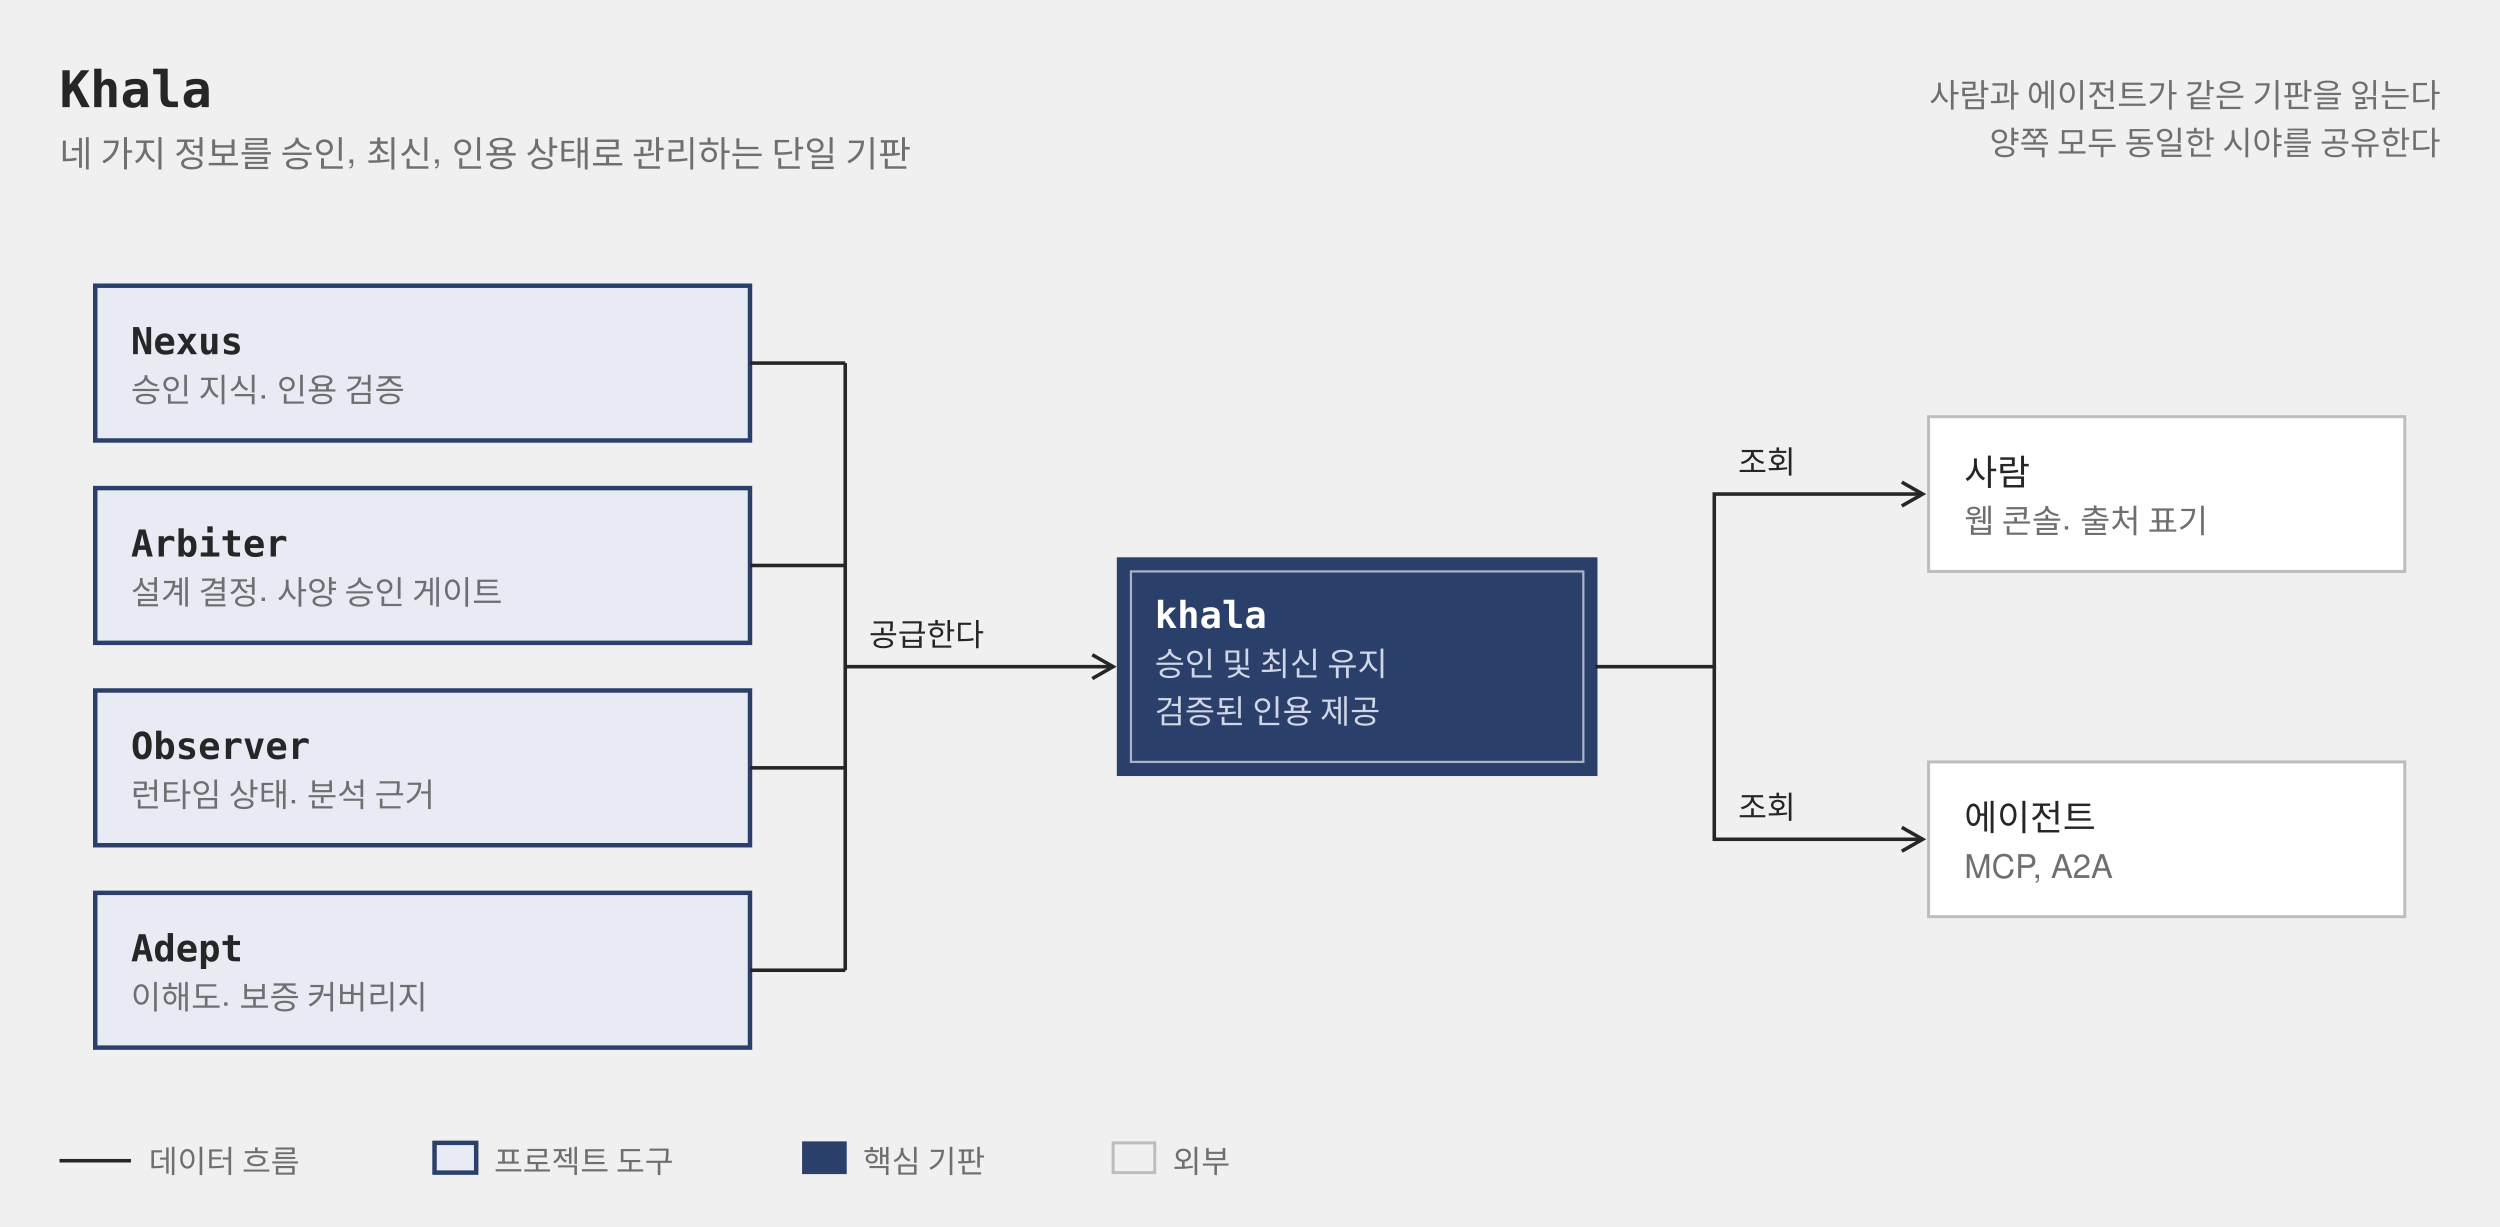
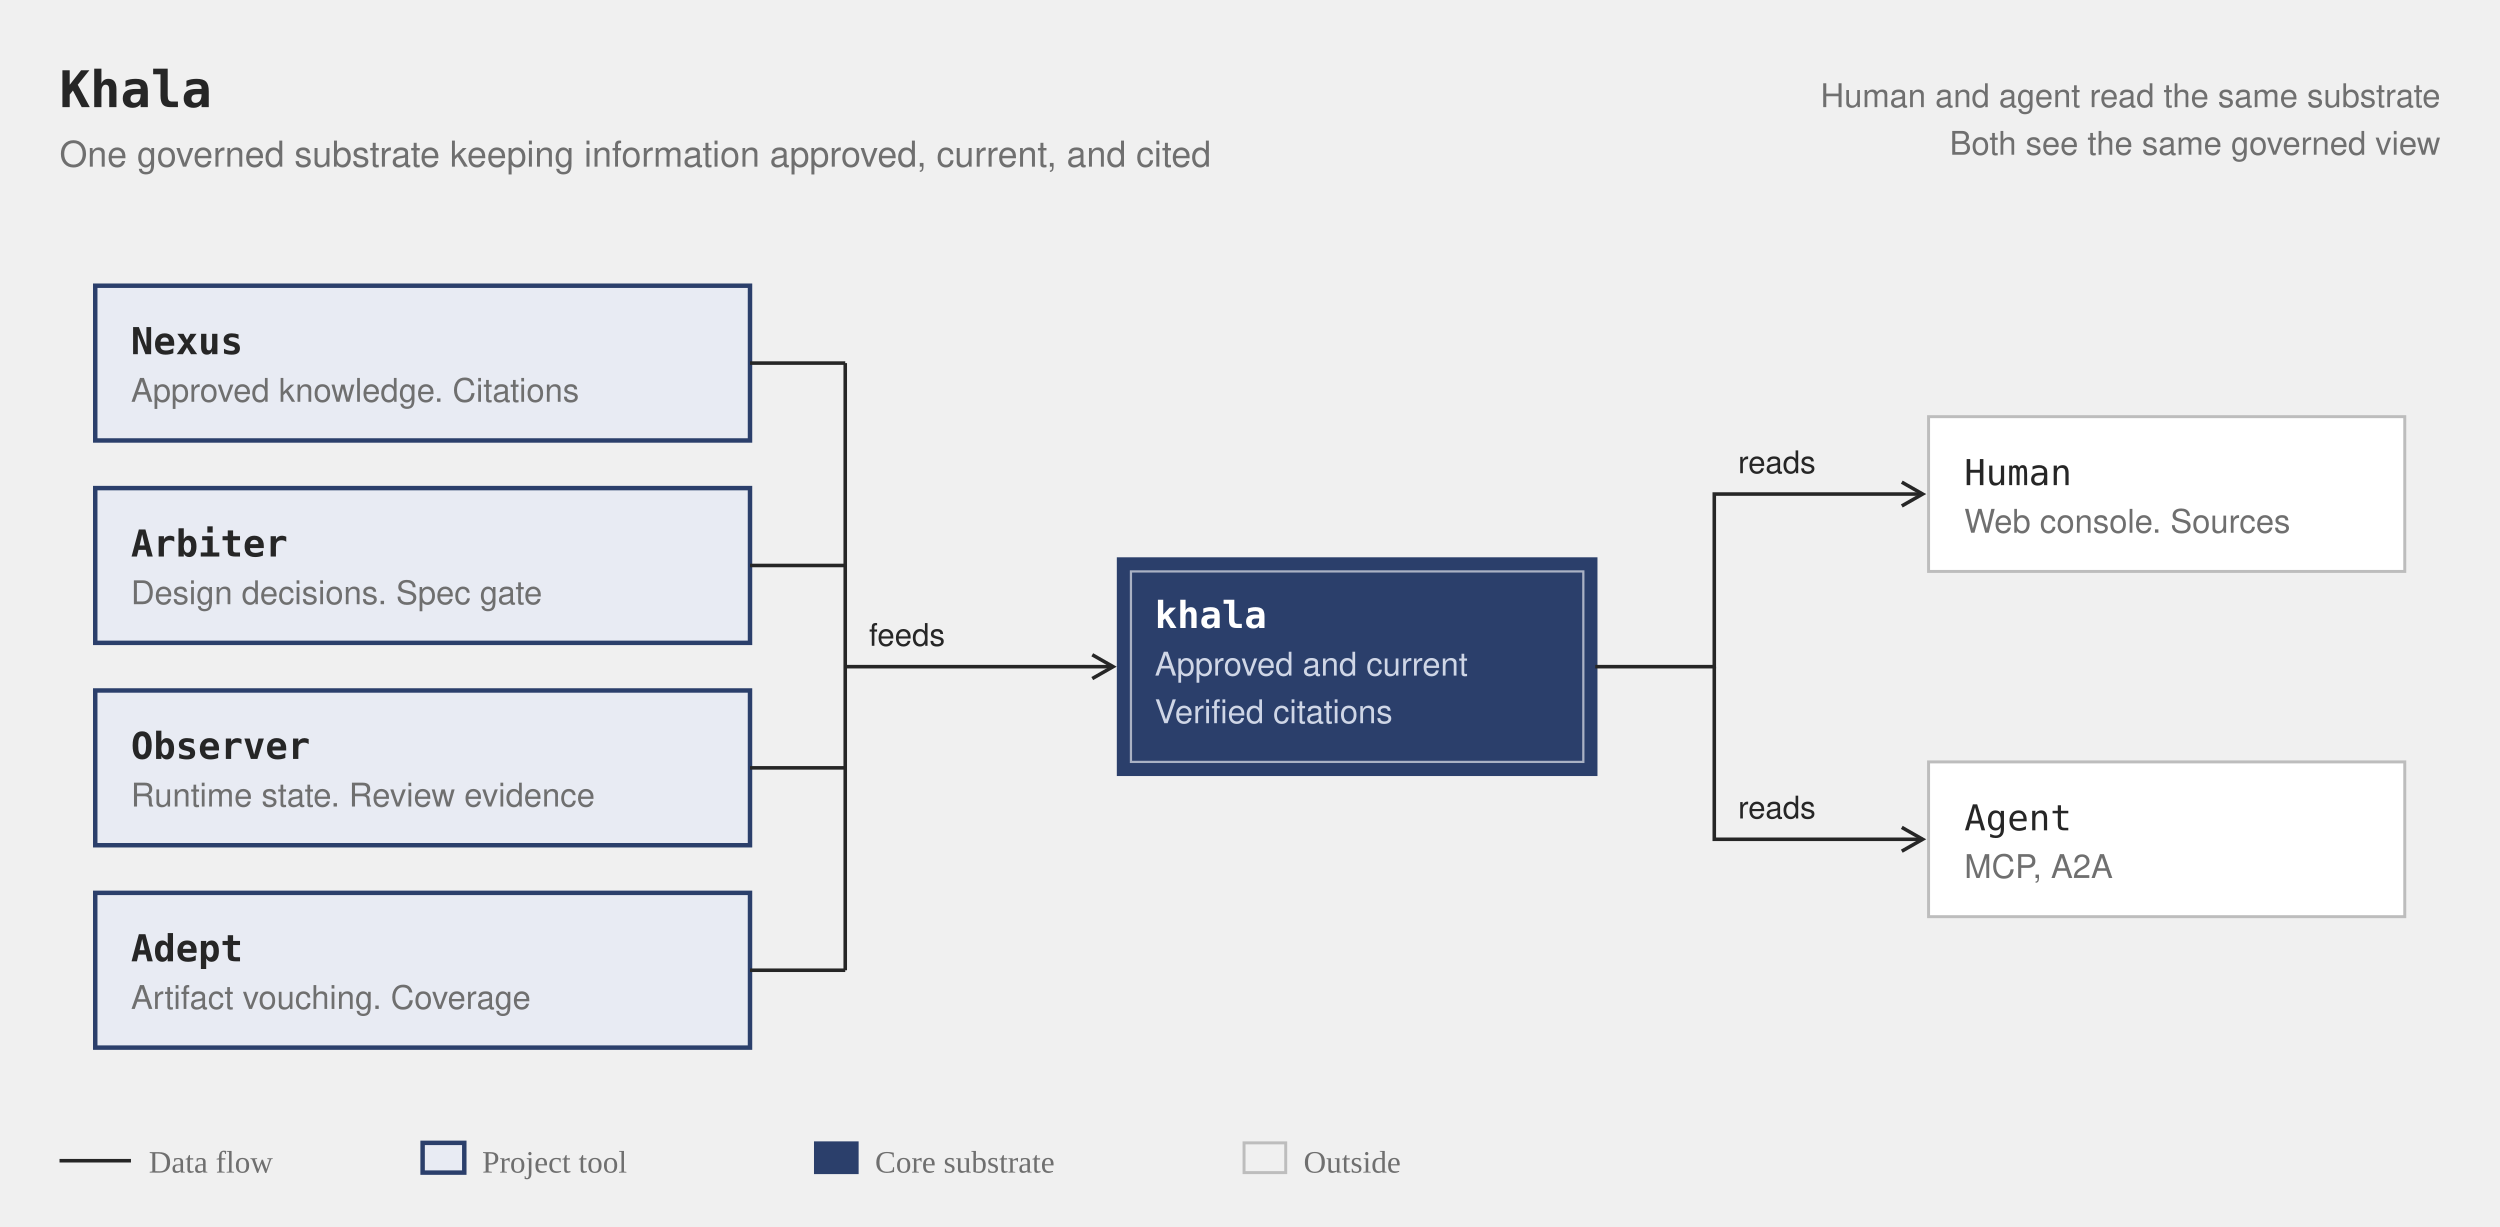
- <svg xmlns="http://www.w3.org/2000/svg" width="840" height="412" viewBox="0 0 840 412" role="img" aria-label="네 가지 정보를 승인, 최신, 인용 상태로 관리하는 단일 기판">
+ <svg xmlns="http://www.w3.org/2000/svg" width="840" height="412" viewBox="0 0 840 412" role="img" aria-label="One governed substrate keeping information approved, current, and cited">
  <defs>
    <marker id="data" markerUnits="userSpaceOnUse" markerWidth="10" markerHeight="10" refX="8" refY="5" orient="auto">
      <path d="M1,1 L8,5 L1,9" fill="none" stroke="#262626" stroke-width="1.2" />
    </marker>
    <marker id="cmd" markerUnits="userSpaceOnUse" markerWidth="10" markerHeight="10" refX="8" refY="5" orient="auto">
      <path d="M0,1 L9,5 L0,9 Z" fill="#b23a1d" />
    </marker>
  </defs>
  <g font-family="'Helvetica Neue', Helvetica, Arial, 'Apple SD Gothic Neo', 'Malgun Gothic', 'Noto Sans KR', 'Noto Sans CJK KR', sans-serif" fill="#262626">
    <text x="20" y="36" font-size="17" font-weight="700" font-family="Menlo, Consolas, 'DejaVu Sans Mono', monospace">Khala</text>
-     <text x="20" y="56" font-size="12" fill="#6f6f6f">네 가지 정보를 승인, 최신, 인용 상태로 관리하는 단일 기판</text>
-     <text x="820" y="36" font-size="11" fill="#6f6f6f" text-anchor="end">사람과 에이전트가 같은 기판을 읽는다</text>
-     <text x="820" y="52" font-size="11" fill="#6f6f6f" text-anchor="end">양쪽 모두 동일한 시야를 공유한다</text>
+     <text x="20" y="56" font-size="12" fill="#6f6f6f">One governed substrate keeping information approved, current, and cited</text>
+     <text x="820" y="36" font-size="11" fill="#6f6f6f" text-anchor="end">Human and agent read the same substrate</text>
+     <text x="820" y="52" font-size="11" fill="#6f6f6f" text-anchor="end">Both see the same governed view</text>
    <rect x="32" y="96" width="220" height="52" fill="#e8ebf3" stroke="#2b3f6b" stroke-width="1.5" />
    <text x="44" y="119" font-size="12.5" font-weight="700" font-family="Menlo, Consolas, 'DejaVu Sans Mono', monospace">Nexus</text>
-     <text x="44" y="135" font-size="11" fill="#6f6f6f">승인 지식. 인용 검증</text>
+     <text x="44" y="135" font-size="11" fill="#6f6f6f">Approved knowledge. Citations</text>
    <rect x="32" y="164" width="220" height="52" fill="#e8ebf3" stroke="#2b3f6b" stroke-width="1.5" />
    <text x="44" y="187" font-size="12.5" font-weight="700" font-family="Menlo, Consolas, 'DejaVu Sans Mono', monospace">Arbiter</text>
-     <text x="44" y="203" font-size="11" fill="#6f6f6f">설계 결정. 사양 승인 게이트</text>
+     <text x="44" y="203" font-size="11" fill="#6f6f6f">Design decisions. Spec gate</text>
    <rect x="32" y="232" width="220" height="52" fill="#e8ebf3" stroke="#2b3f6b" stroke-width="1.5" />
    <text x="44" y="255" font-size="12.5" font-weight="700" font-family="Menlo, Consolas, 'DejaVu Sans Mono', monospace">Observer</text>
-     <text x="44" y="271" font-size="11" fill="#6f6f6f">런타임 상태. 분석 근거</text>
+     <text x="44" y="271" font-size="11" fill="#6f6f6f">Runtime state. Review evidence</text>
    <rect x="32" y="300" width="220" height="52" fill="#e8ebf3" stroke="#2b3f6b" stroke-width="1.5" />
    <text x="44" y="323" font-size="12.5" font-weight="700" font-family="Menlo, Consolas, 'DejaVu Sans Mono', monospace">Adept</text>
-     <text x="44" y="339" font-size="11" fill="#6f6f6f">이해도. 보증 커버리지</text>
+     <text x="44" y="339" font-size="11" fill="#6f6f6f">Artifact vouching. Coverage</text>
    <rect x="376" y="188" width="160" height="72" fill="#2b3f6b" stroke="#2b3f6b" stroke-width="1.5" />
    <rect x="380" y="192" width="152" height="64" fill="none" stroke="#ffffff" stroke-width="0.75" stroke-opacity="0.6" />
    <text x="388" y="211" font-size="12.5" fill="#ffffff" font-weight="700" font-family="Menlo, Consolas, 'DejaVu Sans Mono', monospace">khala</text>
-     <text x="388" y="227" font-size="11" fill="#cfd6e6">승인 및 최신 유지</text>
-     <text x="388" y="243" font-size="11" fill="#cfd6e6">검증된 인용 제공</text>
+     <text x="388" y="227" font-size="11" fill="#cfd6e6">Approved and current</text>
+     <text x="388" y="243" font-size="11" fill="#cfd6e6">Verified citations</text>
    <rect x="648" y="140" width="160" height="52" fill="#ffffff" stroke="#bdbdbd" />
-     <text x="660" y="163" font-size="12" font-family="Menlo, Consolas, 'DejaVu Sans Mono', monospace">사람</text>
-     <text x="660" y="179" font-size="11" fill="#6f6f6f">웹 콘솔. 출처 표기</text>
+     <text x="660" y="163" font-size="12" font-family="Menlo, Consolas, 'DejaVu Sans Mono', monospace">Human</text>
+     <text x="660" y="179" font-size="11" fill="#6f6f6f">Web console. Sources</text>
    <rect x="648" y="256" width="160" height="52" fill="#ffffff" stroke="#bdbdbd" />
-     <text x="660" y="279" font-size="12" font-family="Menlo, Consolas, 'DejaVu Sans Mono', monospace">에이전트</text>
+     <text x="660" y="279" font-size="12" font-family="Menlo, Consolas, 'DejaVu Sans Mono', monospace">Agent</text>
    <text x="660" y="295" font-size="11" fill="#6f6f6f">MCP, A2A</text>
    <g fill="none" stroke="#262626" stroke-width="1.2">
      <path d="M252,122 H284" />
      <path d="M252,190 H284" />
      <path d="M252,258 H284" />
      <path d="M252,326 H284" />
      <path d="M284,122 V326" />
      <path d="M284,224 H374" marker-end="url(#data)" />
      <path d="M536,224 H576 V166 H646" marker-end="url(#data)" />
      <path d="M576,224 V282 H646" marker-end="url(#data)" />
    </g>
    <g font-size="10.5" fill="#262626">
-       <text x="292" y="217" font-size="10.5">공급한다</text>
-       <text x="584" y="159" font-size="10.5">조회</text>
-       <text x="584" y="275" font-size="10.5">조회</text>
+       <text x="292" y="217" font-size="10.5">feeds</text>
+       <text x="584" y="159" font-size="10.5">reads</text>
+       <text x="584" y="275" font-size="10.5">reads</text>
    </g>
  </g>
  <g font-size="10.5" fill="#6f6f6f">
    <path d="M20,390 H44" fill="none" stroke="#262626" stroke-width="1.2" />
-     <text x="50" y="394">데이터 흐름</text>
-     <rect x="146" y="384" width="14" height="10" fill="#e8ebf3" stroke="#2b3f6b" stroke-width="1.5" />
-     <text x="166" y="394">프로젝트 도구</text>
-     <rect x="270" y="384" width="14" height="10" fill="#2b3f6b" stroke="#2b3f6b" />
-     <text x="290" y="394">핵심 기판</text>
-     <rect x="374" y="384" width="14" height="10" fill="none" stroke="#bdbdbd" />
-     <text x="394" y="394">외부</text>
+     <text x="50" y="394">Data flow</text>
+     <rect x="142" y="384" width="14" height="10" fill="#e8ebf3" stroke="#2b3f6b" stroke-width="1.5" />
+     <text x="162" y="394">Project tool</text>
+     <rect x="274" y="384" width="14" height="10" fill="#2b3f6b" stroke="#2b3f6b" />
+     <text x="294" y="394">Core substrate</text>
+     <rect x="418" y="384" width="14" height="10" fill="none" stroke="#bdbdbd" />
+     <text x="438" y="394">Outside</text>
  </g>
</svg>
